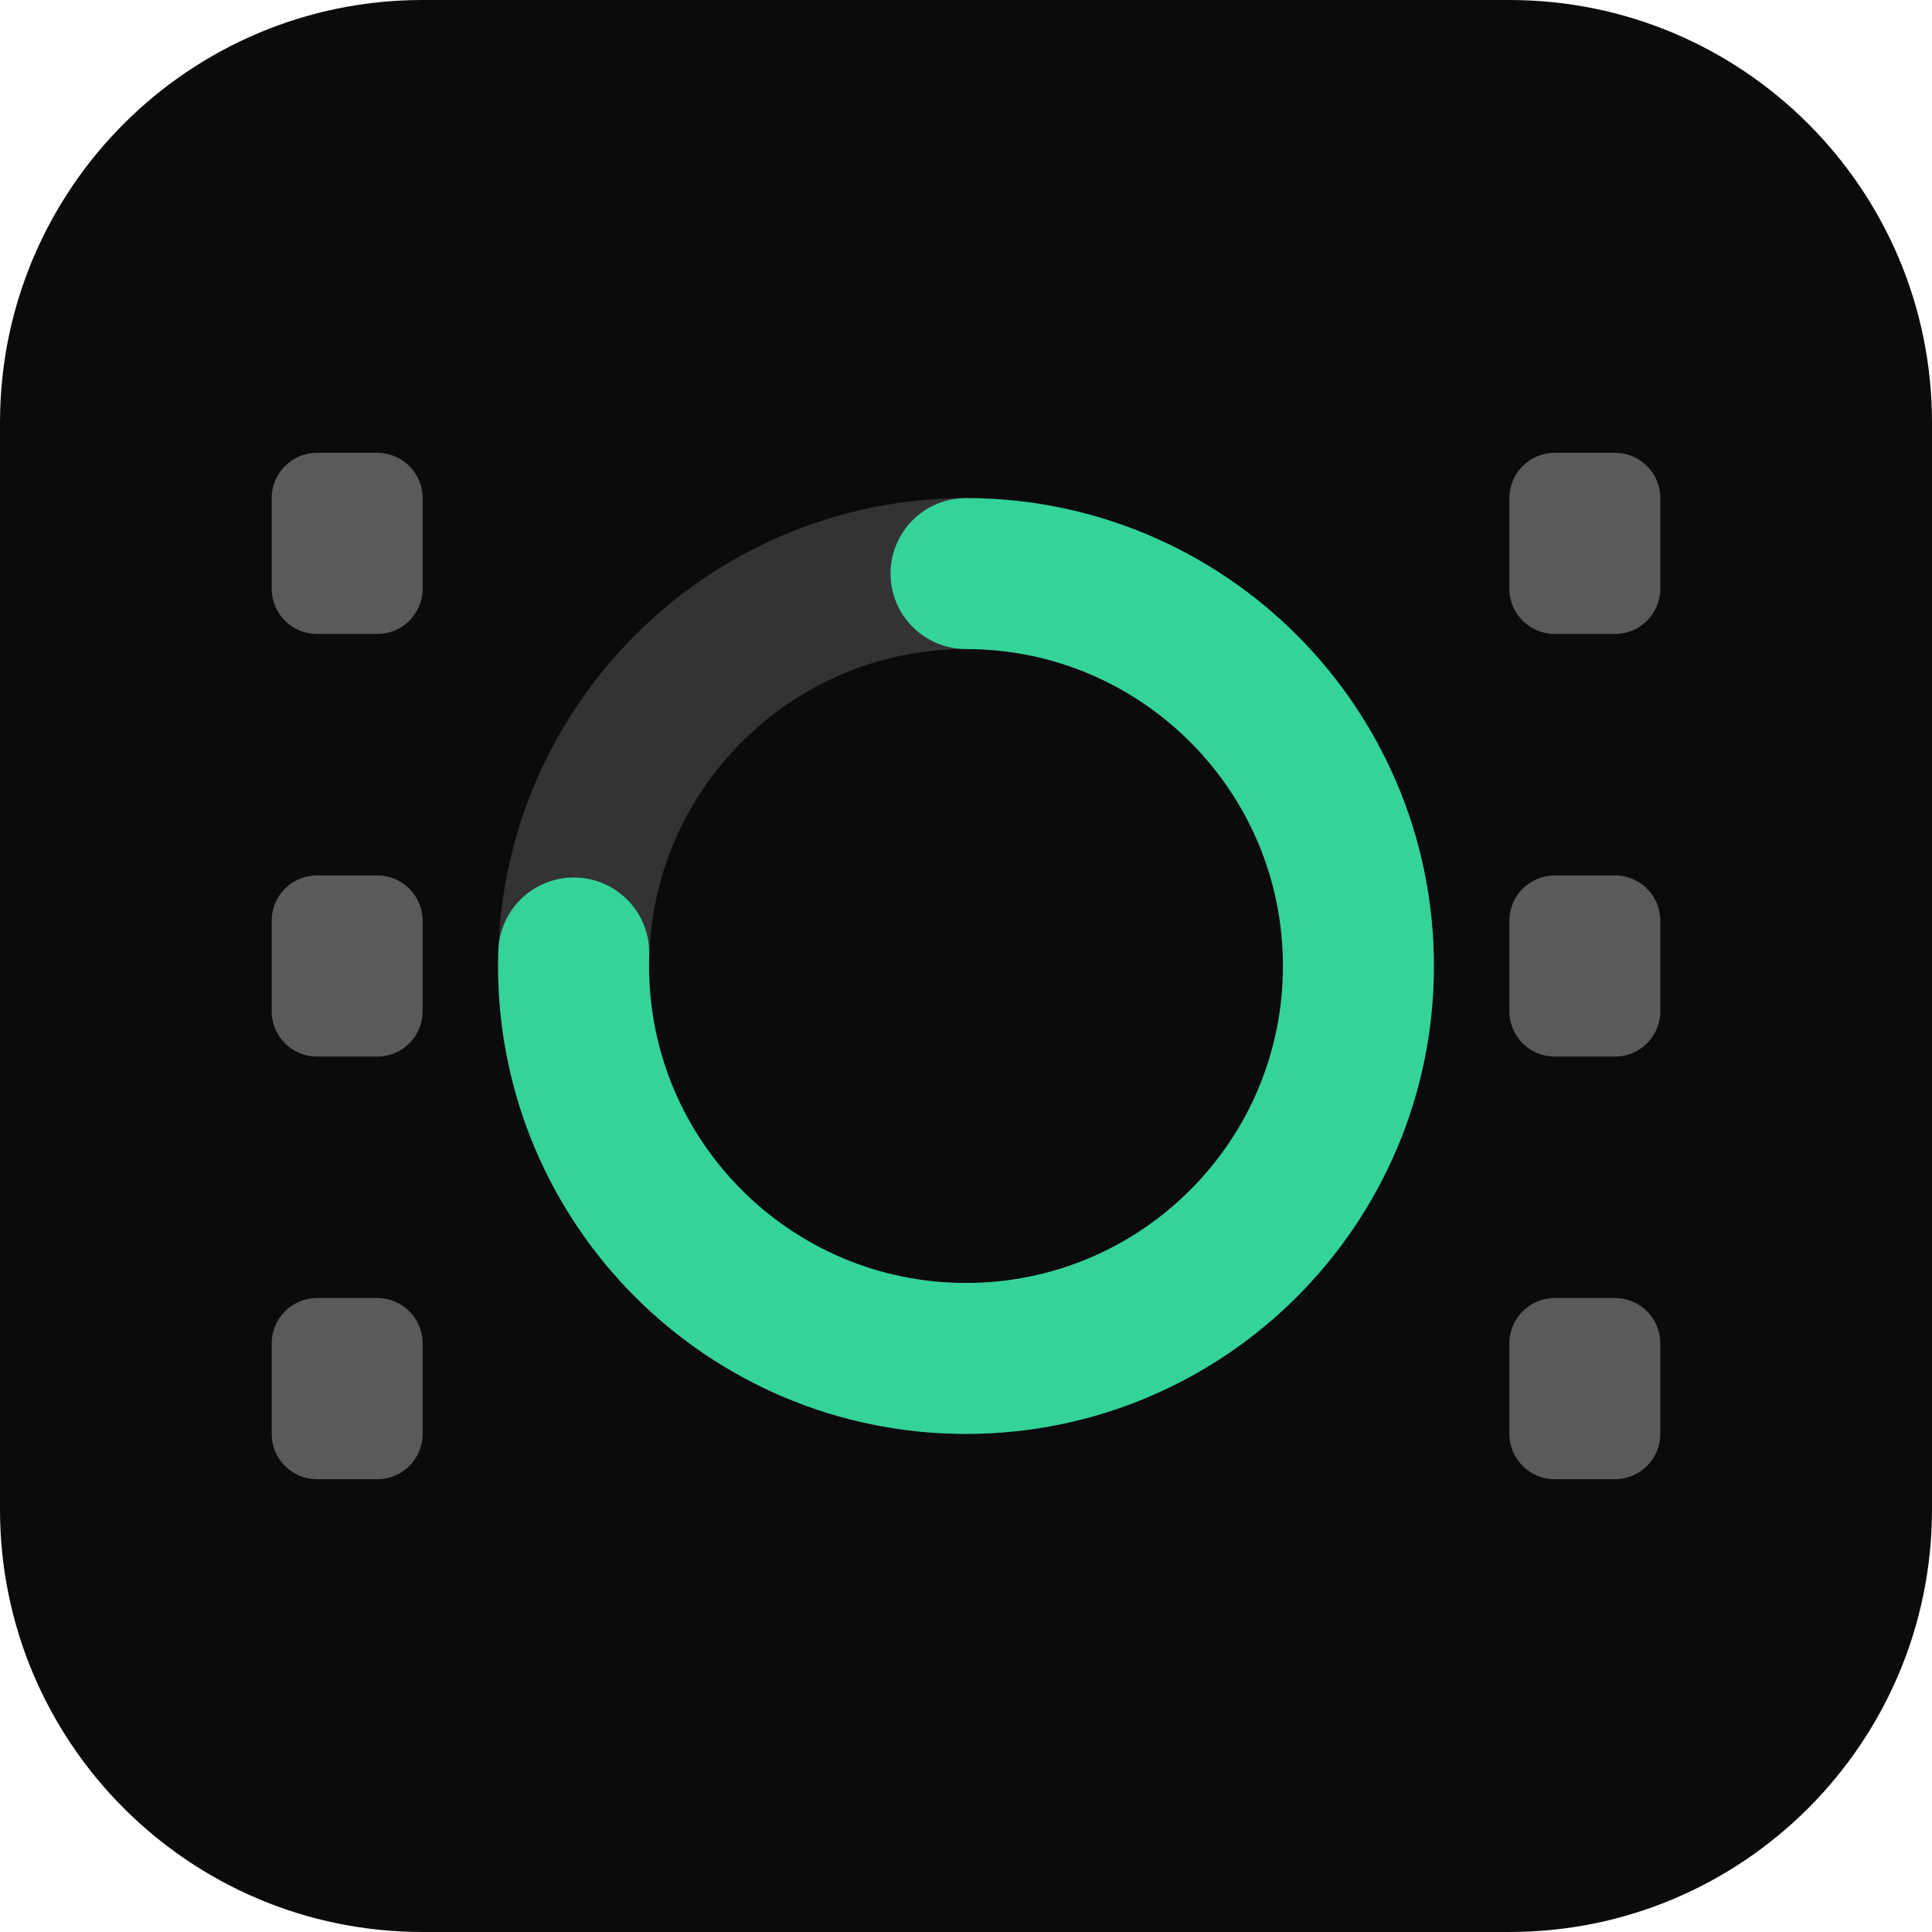
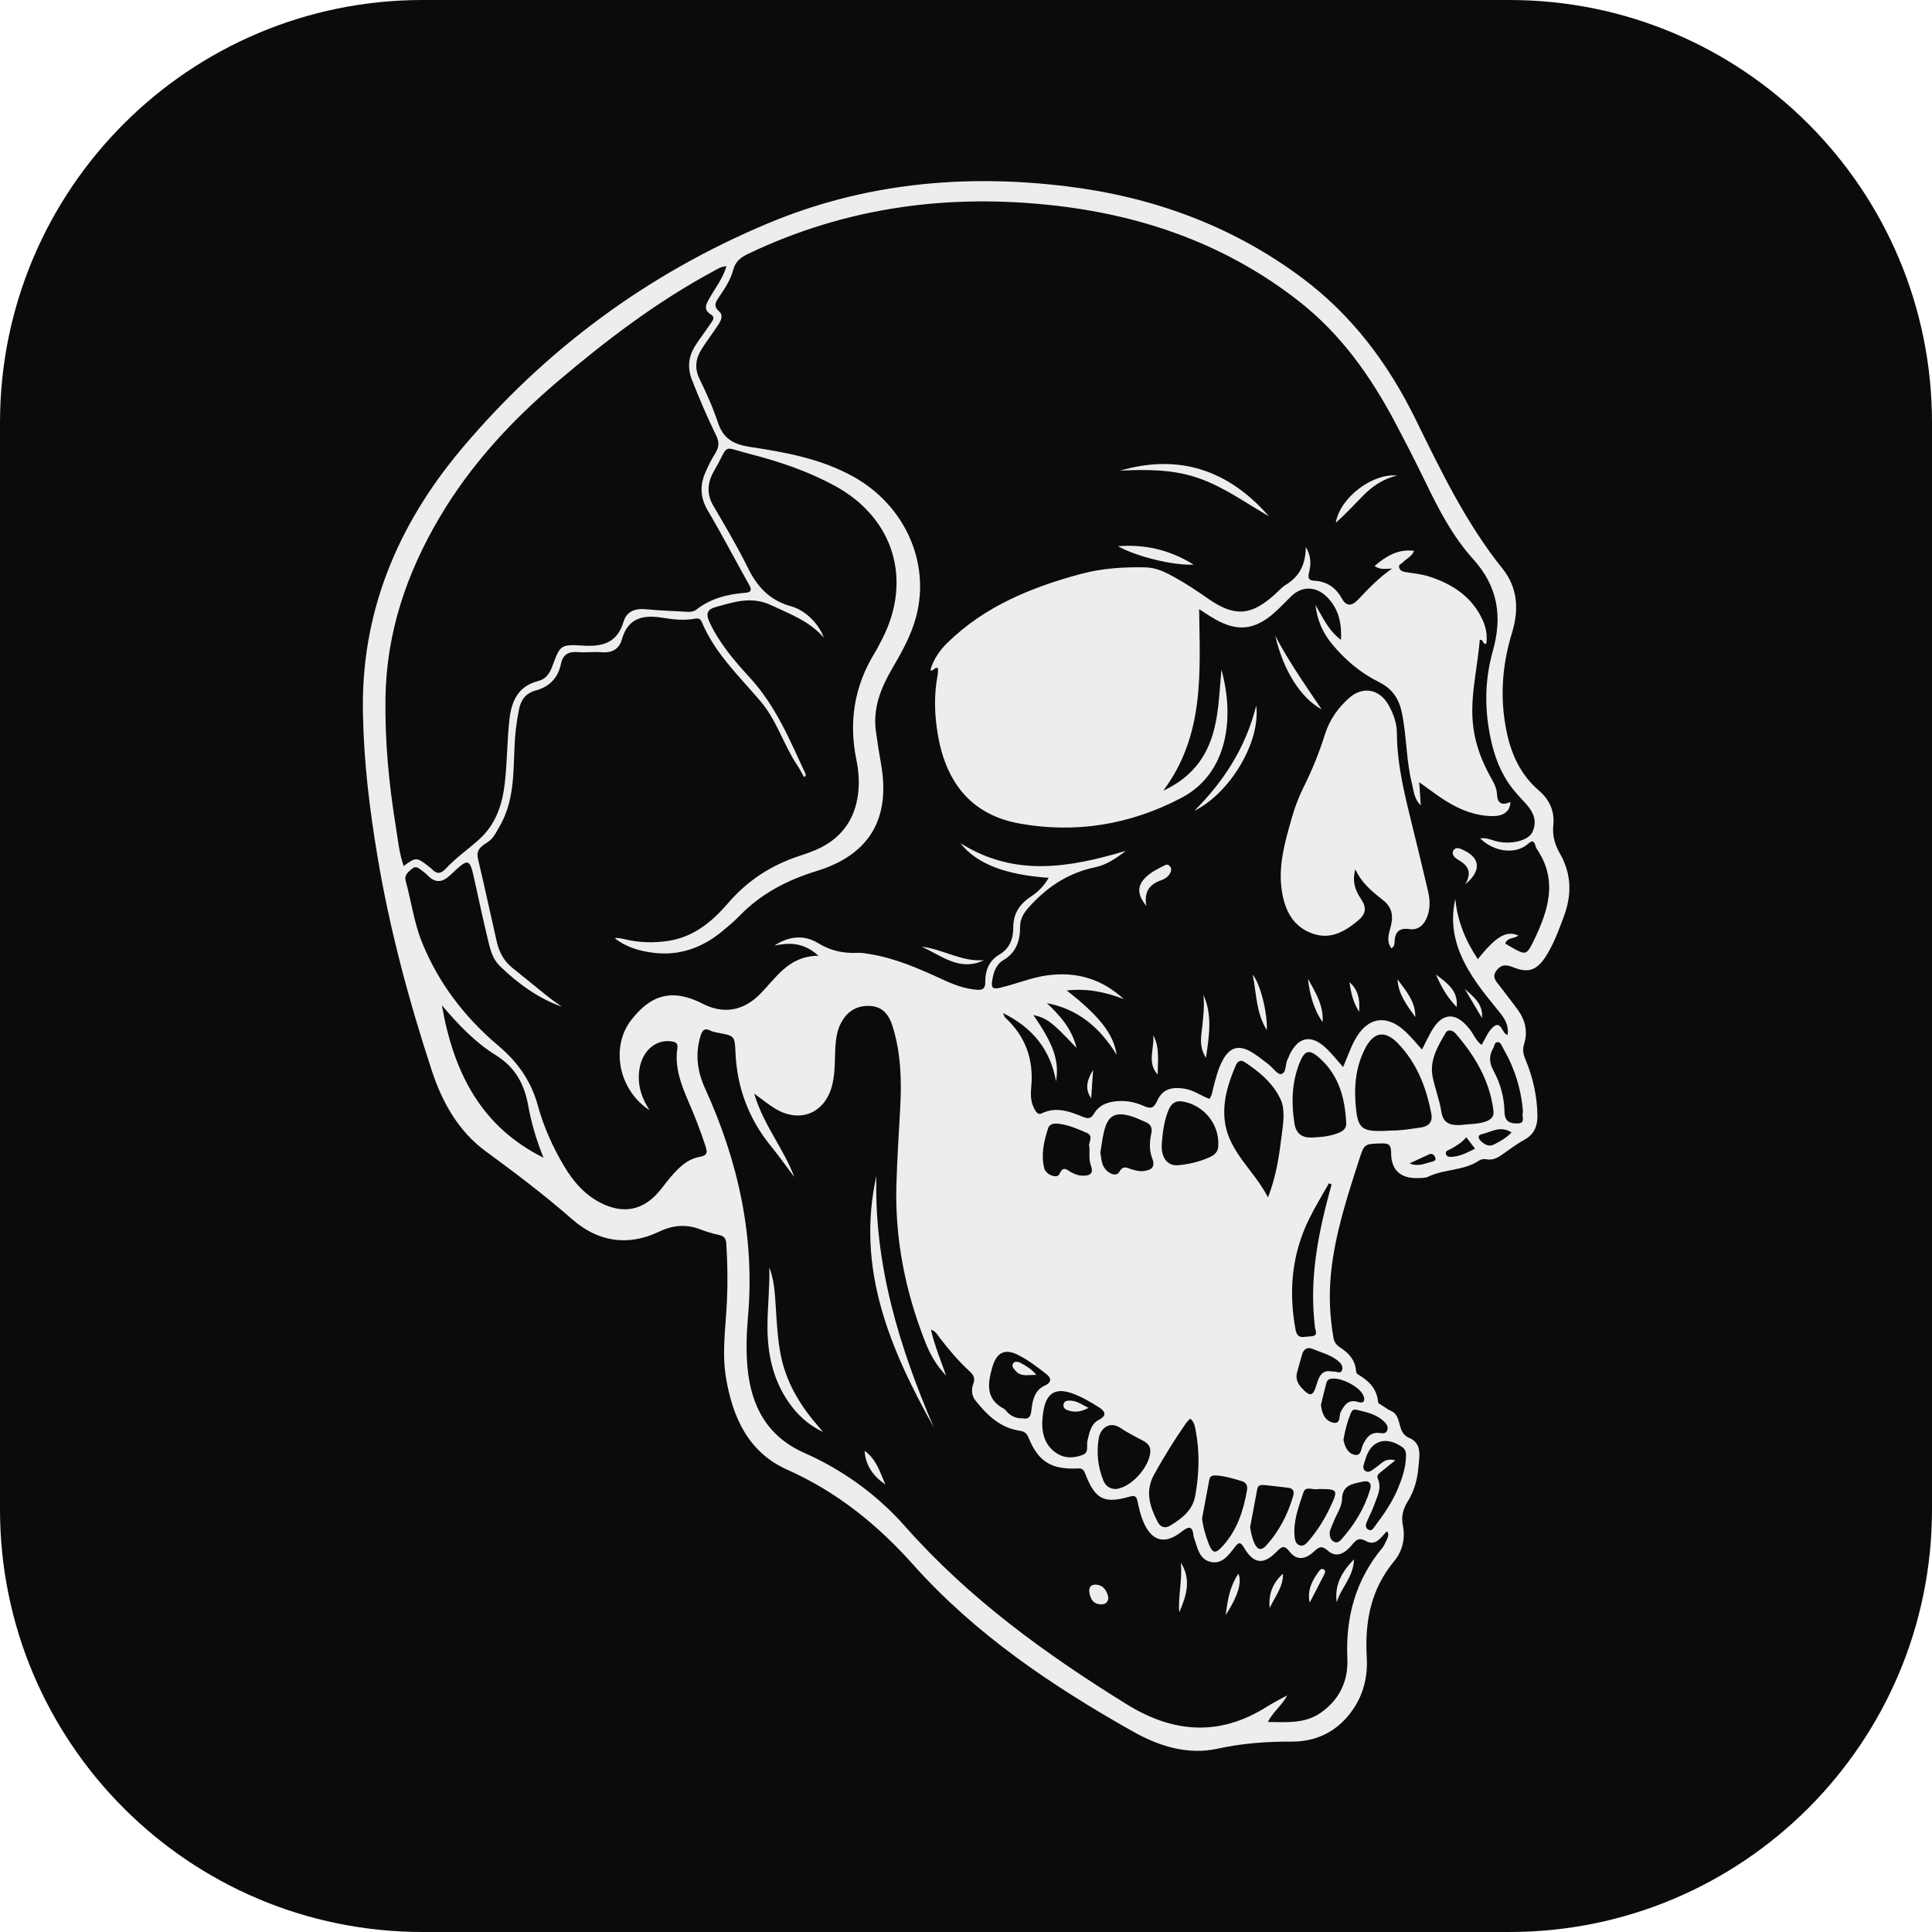
<svg xmlns="http://www.w3.org/2000/svg" viewBox="0 0 64 64">
  <rect width="64" height="64" rx="14" fill="#0b0b0d" />
-   <g fill="#ededf0" opacity="0.35">
-     <rect x="9" y="15" width="5" height="6" rx="1.5" />
-     <rect x="9" y="29" width="5" height="6" rx="1.5" />
-     <rect x="9" y="43" width="5" height="6" rx="1.5" />
-     <rect x="50" y="15" width="5" height="6" rx="1.5" />
-     <rect x="50" y="29" width="5" height="6" rx="1.5" />
-     <rect x="50" y="43" width="5" height="6" rx="1.5" />
-   </g>
-   <circle cx="32" cy="32" r="13" fill="none" stroke="#ededf0" stroke-opacity="0.18" stroke-width="5" />
-   <circle cx="32" cy="32" r="13" fill="none" stroke="#34d399" stroke-width="5" stroke-linecap="round" stroke-dasharray="81.7" stroke-dashoffset="20" transform="rotate(-90 32 32)" />
+   <path transform="translate(12.02 6) scale(0.12037)" fill="#ededf0" d="M.044,147.214c-.795-28.085,9.341-52.351,27.024-73.409,23.063-27.469,51.317-48.334,84.473-62.205C137.856.589,165.361-2.015,193.526,1.407c23.658,2.877,45.417,10.752,64.682,25.022,13.861,10.269,23.891,23.625,31.447,38.989,7.04,14.32,13.928,28.713,24.024,41.284,4.157,5.178,4.503,11.314,2.591,17.536-2.76,8.986-3.419,18.018-1.5,27.286,1.31,6.332,3.891,11.872,8.81,16.116,3.03,2.617,4.446,5.733,4.031,9.704-.289,2.773.472,5.344,1.822,7.695,3.249,5.67,3.306,11.44,1.041,17.453-1.47,3.901-2.87,7.825-5.208,11.304-2.281,3.395-4.673,4.14-8.437,2.65-1.783-.705-3.312-1.134-4.766.695-1.517,1.909-.166,3.08.838,4.403,1.679,2.211,3.412,4.383,5.028,6.638,2.019,2.82,2.71,5.986,1.643,9.308-.509,1.583-.183,2.88.396,4.27,2.042,4.899,3.186,9.993,3.276,15.311.047,2.85-.772,5.181-3.499,6.688-2.162,1.194-4.154,2.7-6.182,4.124-1.337.938-2.667,1.643-4.41,1.304-.622-.123-1.46.013-1.979.363-4.237,2.85-9.541,2.291-13.997,4.443-.762.369-1.749.332-2.634.369-4.925.193-7.569-2.102-7.563-6.994.003-2.198-.705-2.604-2.697-2.541-4.679.143-4.669.05-6.119,4.546-3.315,10.276-6.678,20.535-7.748,31.374-.582,5.873-.316,11.676.682,17.479.226,1.32.812,2.092,1.889,2.78,2.235,1.433,3.974,3.286,4.303,6.099.056.489.07.998.575,1.29,2.946,1.726,5.211,3.917,5.53,7.599.033.399.828.762,1.31,1.081.742.492,1.476,1.018,2.281,1.38,3.173,1.423,1.403,5.93,4.978,7.416,3.738,1.556,2.75,5.341,2.488,8.414-.273,3.166-1.164,6.262-2.847,8.992-1.304,2.112-1.906,4.127-1.387,6.684.722,3.548-.11,7.077-2.398,9.83-6.442,7.752-8.108,16.698-7.542,26.435.299,5.135-.808,10.053-3.811,14.406-4.101,5.94-9.874,8.863-16.947,8.823-6.867-.037-13.575.472-20.333,1.952-8.331,1.826-16.295-.795-23.409-4.815-22.182-12.531-43.233-26.671-60.363-45.88-9.82-11.014-21.011-20.03-34.632-26.099-10.722-4.779-15.028-14.42-16.854-25.361-1.154-6.921-.07-13.868.259-20.788.256-5.368.173-10.702-.166-16.056-.093-1.437-.595-2.078-1.982-2.381-1.736-.379-3.462-.878-5.115-1.523-3.944-1.54-7.656-1.194-11.463.632-8.64,4.144-16.901,2.667-23.821-3.402-7.625-6.688-15.657-12.754-23.818-18.733-7.519-5.51-11.979-13.482-14.832-22.168-6.362-19.385-11.646-39.056-15.005-59.225C1.867,172.87.3,160.103.044,147.214h0ZM209.994,184.298c-2.916,2.265-5.554,3.921-8.387,4.51-7.057,1.47-12.654,4.992-17.546,10.176-1.806,1.915-3.192,3.565-3.189,6.315,0,3.721-1.031,6.987-4.583,9.072-2.109,1.237-2.773,3.499-3.119,5.836-.256,1.733.153,2.238,2.039,1.816,4.446-.998,8.666-2.85,13.209-3.459,8.008-1.074,15.025,1.018,20.988,6.548-4.938-1.899-9.957-3.02-15.69-2.374,9.032,7.064,12.903,12.012,13.741,17.722-4.609-7.549-10.645-12.594-19.202-14.247,3.578,3.439,6.881,7.007,8.151,12.341-6.754-7.173-8.091-8.184-11.902-9.079,5.64,8.148,7.17,12.544,6.272,18.281-1.576-8.71-6.382-14.732-14.609-18.81.363.765.416,1.061.592,1.224,5.554,5.141,7.888,11.47,7.193,18.996-.183,1.969-.233,4.001.705,5.84.426.838.981,2.108,2.155,1.546,4.057-1.935,7.755-.509,11.447.994,1.3.529,2.142.482,2.913-.848,1.164-2.009,3.036-3.02,5.334-3.372,2.94-.449,5.743-.017,8.417,1.194,1.676.758,2.681.791,3.598-1.254,1.453-3.242,3.698-4.027,7.326-3.548,2.644.349,4.732,1.952,7.13,2.857.678-.855.762-1.842,1.004-2.783.715-2.78,1.367-5.594,2.797-8.121,1.772-3.136,4.054-3.951,7.207-2.295,1.822.958,3.445,2.315,5.105,3.565,1.26.948,2.644,3,3.605,2.8,1.616-.336,1.051-2.853,1.892-4.253.203-.336.286-.738.459-1.094,2.404-4.902,5.883-5.627,9.907-1.906,1.716,1.586,3.156,3.475,4.819,5.331,1.107-2.601,1.965-5.111,3.203-7.419,3.439-6.415,8.81-7.253,14.047-2.255,1.556,1.483,2.923,3.163,4.459,4.842.871-1.703,1.636-3.312,2.497-4.862,3.003-5.401,6.758-5.64,10.605-.758,1.121,1.423,1.763,3.239,3.302,4.363,1.014-1.689,1.676-3.462,2.893-4.679,2.524-2.521,2.527,1.47,4.26,1.942.482-3.222-1.417-5.304-3.113-7.379-3.708-4.539-7.36-9.095-9.707-14.543-2.152-4.998-2.797-10.13-1.57-15.53.575,6.086,2.793,11.473,6.199,16.581,5.028-6.315,7.825-7.925,11.137-6.525-1.024.968-2.986.432-3.595,2.238.665.389,1.25.742,1.842,1.077,3.768,2.142,4.081,2.095,5.966-1.802,4.004-8.277,6.777-16.628.908-25.278-.216-.319-.336-.718-.452-1.097-.379-1.254-.968-1.26-1.879-.439-3.565,3.222-9.598,2.245-13.282-1.41,1.832-.286,3.332.575,4.919.898,3.878.788,8.394-.329,9.471-2.674,1.653-3.595-.299-6.265-2.684-8.723-.552-.569-1.068-1.174-1.596-1.766-3.525-3.931-5.63-8.553-6.867-13.655-2.072-8.56-2.165-17.12.22-25.587,2.667-9.475,1.506-17.739-5.404-25.364-5.59-6.169-9.471-13.651-13.11-21.177-2.67-5.527-5.487-10.988-8.354-16.415-6.777-12.837-15.075-24.49-26.655-33.505-19.541-15.218-41.919-23.252-66.329-26.116-29.521-3.462-57.922.269-84.929,13.139-2.085.994-3.618,2.069-4.24,4.46-.702,2.697-2.262,5.055-3.821,7.36-.918,1.357-1.846,2.518-.083,4.071,1.287,1.134.499,2.614-.276,3.791-1.414,2.155-2.983,4.207-4.38,6.372-1.709,2.644-2.225,5.334-.735,8.404,1.899,3.914,3.711,7.915,5.075,12.039,1.476,4.463,4.336,6.036,8.856,6.714,9.781,1.47,19.551,3.253,28.404,8.168,14.117,7.838,21.251,23.545,17.303,38.514-1.377,5.224-4.027,9.894-6.721,14.52-3.056,5.251-5.195,10.718-4.373,16.941.402,3.043.888,6.079,1.423,9.105,2.657,14.995-3.136,24.972-17.682,29.448-8.148,2.504-15.374,6.245-21.317,12.401-1.443,1.493-3.056,2.837-4.659,4.164-5.524,4.563-11.802,6.847-19.019,5.946-3.844-.479-7.519-1.546-10.629-4.034.945-.096,1.796.086,2.647.289,4.004.961,8.038,1.094,12.108.476,7.017-1.067,12.089-5.311,16.485-10.419,5.264-6.119,11.696-10.323,19.302-12.863,2.065-.688,4.157-1.377,6.093-2.348,6.023-3.026,9.448-7.955,10.329-14.656.419-3.186.206-6.365-.429-9.468-2.155-10.492-.615-20.306,5.002-29.458.725-1.181,1.34-2.431,1.982-3.662,8.537-16.415,3.329-33.532-12.953-42.375-7.27-3.948-15.065-6.625-23.036-8.667-8.517-2.182-5.707-3.073-10.11,4.44-1.766,3.013-2.275,6.259-.332,9.604,3.286,5.654,6.661,11.28,9.538,17.143,2.587,5.271,6.023,9.002,11.892,10.635,4.177,1.161,7.759,5.002,9.045,8.663-3.884-4.556-9.245-6.478-14.436-8.932-5.54-2.617-10.409-.858-15.487.532-1.929.529-2.684,1.656-1.586,4.014,2.727,5.88,6.877,10.728,11.137,15.357,7.09,7.709,10.984,17.103,15.264,26.349.146.319.316.692-.343,1.008-.632-1.101-1.204-2.248-1.912-3.306-3.731-5.597-5.55-12.212-10.023-17.489-5.866-6.927-12.627-13.259-16.212-21.902-.352-.855-.954-1.044-1.916-.868-2.863.526-5.753.253-8.587-.219-5.387-.895-9.757-.243-11.5,5.986-.715,2.551-2.684,3.715-5.507,3.462-2.165-.193-4.373.143-6.542-.03-2.567-.206-4.15.565-4.702,3.253-.792,3.828-3.146,6.292-6.95,7.306-2.724.725-4.104,2.627-4.603,5.268-.332,1.749-.632,3.508-.838,5.278-1.058,9.052.429,18.49-4.553,26.954-.965,1.639-1.616,3.229-3.309,4.3-1.553.981-3.169,1.989-2.584,4.463,1.806,7.612,3.439,15.268,5.184,22.897.658,2.87,1.989,5.358,4.37,7.237,3.189,2.521,6.305,5.135,9.485,7.669,1.3,1.038,2.681,1.975,4.024,2.96-6.621-2.388-12.095-6.418-17.033-11.191-1.925-1.859-2.611-4.43-3.212-6.934-1.27-5.294-2.438-10.612-3.595-15.929-1.526-7.02-1.593-7.12-6.788-2.208-2.308,2.182-4.2,2.275-6.345.053-.412-.426-.885-.802-1.364-1.151-.858-.622-1.716-1.583-2.863-.602-1.027.875-2.208,1.673-1.729,3.412,1.52,5.534,2.258,11.297,4.4,16.645,4.556,11.37,11.826,20.838,21.141,28.693,5.248,4.423,8.946,9.651,10.778,16.325,1.633,5.94,4.154,11.56,7.316,16.857,2.637,4.416,5.966,8.168,10.755,10.369,5.637,2.591,10.688,1.613,14.839-2.936,1.267-1.39,2.335-2.96,3.555-4.393,2.212-2.601,4.643-5.078,8.121-5.693,2.298-.406,2.075-1.39,1.553-3.023-1.364-4.253-3.01-8.384-4.779-12.481-1.979-4.573-3.698-9.242-2.94-14.373.203-1.374-.393-1.706-1.566-1.889-4.23-.652-7.951,2.428-8.813,7.35-.682,3.894.146,7.526,2.7,11.566-8.597-5.627-10.665-17.409-5.085-24.706,5.63-7.366,11.656-8.743,19.844-4.539,5.311,2.727,10.728,2.098,15.314-2.345,4.676-4.529,7.951-10.828,16.442-10.908-4.167-3.758-8.058-3.638-12.125-2.794,3.898-2.571,8.124-3.086,11.989-.698,3.502,2.162,7.04,2.883,10.984,2.694,1.074-.05,2.171.163,3.246.336,7.127,1.144,13.648,4.037,20.133,7.027,2.983,1.377,6.016,2.524,9.338,2.804,1.64.136,2.365-.349,2.341-2.088-.047-3.159,1.021-5.906,3.844-7.572,2.93-1.726,3.871-4.423,3.864-7.499,0-3.891,1.802-6.498,4.945-8.553,1.925-1.26,3.552-2.936,4.799-5.098-11.882-.828-19.8-3.825-24.31-9.551,14.982,9.425,29.944,6.761,45.56,2.122h.002ZM118.724,274.058c-2.118-2.813-4.147-5.697-6.372-8.424-6.176-7.562-9.405-16.182-9.81-25.93-.19-4.51-.306-4.496-4.895-5.344-.678-.126-1.387-.266-1.989-.575-1.63-.845-2.275-.01-2.71,1.403-1.54,4.985-.931,9.761,1.211,14.456,9.115,20.01,13.781,40.848,11.823,62.963-.402,4.533-.542,9.116-.146,13.678.931,10.738,5.374,19.155,15.677,23.721,10.685,4.736,20.04,11.533,27.699,20.196,17.559,19.867,38.666,35.148,61.015,48.986,12.803,7.925,25.564,8.889,38.58.649,1.792-1.134,3.708-2.072,5.567-3.103-1.33,2.7-3.831,4.366-5.298,7.313,5.241.053,10.09.505,14.42-2.461,5.301-3.635,7.719-8.843,7.443-15.038-.512-11.38,2.285-21.573,9.621-30.413.496-.595.792-1.363,1.141-2.072.373-.758.818-1.53.173-2.527-1.703,1.573-2.98,4.283-5.883,2.684-1.686-.928-2.527-.449-3.645.925-2.441,3-4.669,3.631-6.814,1.733-1.666-1.473-2.431-.991-3.798.279-2.508,2.335-4.832,2.378-6.691.02-1.393-1.766-2.055-1.556-3.488-.073-3.661,3.785-6.362,3.485-8.979-.904-.904-1.52-1.397-1.889-2.601-.299-1.676,2.215-3.515,4.825-6.681,4.09-3.106-.718-3.618-3.904-4.516-6.518-.063-.186-.136-.379-.156-.572-.296-2.88-1.27-2.813-3.389-1.151-4.599,3.608-8.224,2.537-10.482-2.92-.712-1.723-1.164-3.578-1.537-5.414-.276-1.36-.652-1.832-2.162-1.393-7.05,2.039-9.511.775-12.208-6.199-.409-1.054-.745-1.623-2.055-1.553-7.28.382-10.895-1.856-13.562-8.41-.509-1.254-1.097-1.763-2.501-1.969-5.364-.795-8.976-4.343-12.169-8.357-1.054-1.324-1.121-3.099-.559-4.569.648-1.693-.093-2.574-1.161-3.555-3.073-2.837-5.75-6.023-8.277-9.345-.529-.698-.931-1.59-2.221-1.962,1.074,4.553,2.743,8.533,4.17,12.607-2.584-2.647-4.373-5.777-5.703-9.149-5.484-13.888-8.384-28.277-7.975-43.243.196-7.137.672-14.267,1.058-21.397.409-7.566.173-15.078-2.118-22.371-.938-2.98-2.634-5.387-6.189-5.557-3.655-.173-6.285,1.47-7.975,4.656-.845,1.593-1.241,3.309-1.433,5.111-.426,3.941-.033,7.938-.968,11.842-1.889,7.862-8.849,10.838-15.783,6.625-1.839-1.117-3.509-2.511-5.72-4.114,2.504,8.613,8.114,15.115,11.024,22.943h-.001ZM100.067,23.416c-1.573.093-2.454.768-3.399,1.274-15.63,8.397-29.654,19.059-43.129,30.505-12.707,10.795-23.884,22.903-32.414,37.333-9.086,15.371-14.649,31.749-14.905,49.784-.17,12.042.981,23.951,2.923,35.8.562,3.439.871,6.954,2.105,10.383,3.206-2.461,3.641-2.454,6.638-.07.389.309.808.589,1.144.948,1.3,1.39,2.451,1.264,3.731-.11,2.77-2.976,6.122-5.311,9.145-8.015,4.769-4.263,6.495-9.777,7.167-15.64.662-5.793.612-11.669,1.267-17.489.578-5.121,2.454-9.165,7.945-10.549,2.155-.545,3.142-2.145,3.878-4.117,2.125-5.69,2.188-6.019,8.258-5.63,5.537.353,9.574-.685,11.337-6.628.835-2.817,3.279-3.675,6.212-3.376,3.349.343,6.724.446,10.09.642,1.29.077,2.694.276,3.751-.552,3.997-3.126,8.637-4.24,13.552-4.633,1.52-.12,1.719-.778.971-2.115-3.825-6.827-7.433-13.778-11.413-20.509-2.022-3.415-2.208-6.704-.778-10.193.788-1.915,1.749-3.785,2.84-5.544,1.027-1.66,1.177-3.016.256-4.899-2.438-4.972-4.609-10.073-6.638-15.241-1.377-3.508-.978-6.581.945-9.588,1.28-2.002,2.75-3.881,4.067-5.86.512-.765,1.5-1.766.253-2.547-2.428-1.523-1.287-3.099-.339-4.775,1.537-2.73,3.535-5.224,4.543-8.59h-.001ZM282.825,261.288c2.424.043,5.364-.399,8.301-.841,2.225-.336,3.362-1.487,2.903-3.871-1.383-7.22-3.971-13.881-9.159-19.272-3.578-3.721-6.714-3.199-9.072,1.457-2.291,4.523-2.986,9.322-2.644,14.393.525,7.818,1.31,8.643,9.671,8.134h0ZM249.106,279.675c2.355-6.116,3.086-11.696,3.788-17.257.409-3.232.968-6.881-.319-9.691-2.015-4.406-5.85-7.646-9.97-10.323-1.171-.762-1.959-.013-2.365.935-2.162,5.032-3.784,10.243-2.97,15.777,1.184,8.101,7.888,13.023,11.836,20.559ZM21.746,226.809c3.279,18.647,10.795,33.389,27.985,41.959-1.965-4.789-3.365-9.588-4.26-14.52-1.047-5.793-3.585-10.422-8.859-13.688-5.54-3.432-10.116-8.151-14.865-13.751h0ZM302.356,259.755c1.746-.289,4.15-.146,6.455-.888,1.487-.479,2.551-1.277,2.348-2.943-1.008-8.281-5.038-15.115-10.376-21.284-.778-.901-2.135-1.39-2.813-.219-2.162,3.735-4.486,7.542-3.548,12.152.648,3.193,1.882,6.279,2.378,9.488.482,3.129,2.251,3.898,5.557,3.695h0ZM261.378,263.197c2.478-.11,4.925-.336,7.256-1.32,1.211-.509,2.059-1.211,1.992-2.614-.323-6.811-1.955-13.083-7.276-17.878-2.83-2.547-4.14-2.318-5.58,1.314-2.135,5.391-2.285,10.971-1.387,16.645.466,2.936,2.232,3.997,4.995,3.854h0ZM227.693,340.563c-.412.442-.861.828-1.187,1.297-3.156,4.569-6.099,9.268-8.776,14.14-2.517,4.576-1.157,8.796.991,12.97.772,1.5,2.068,1.896,3.488,1.031,3.189-1.939,6.136-4.197,6.857-8.161,1.097-5.993,1.277-12.019.126-18.041-.223-1.157-.379-2.348-1.5-3.236h0ZM219.848,265.189c-.136,3.522,1.517,5.906,4.563,5.637,2.953-.259,5.853-.974,8.577-2.182,1.181-.522,2.255-1.3,2.398-2.783.525-5.531-3.123-10.762-8.57-12.305-2.873-.815-4.277-.14-5.318,2.66-1.008,2.704-1.397,5.54-1.649,8.972h0ZM186.965,341.418c-.11,4.23,1.393,7.117,4.204,8.823,2.208,1.34,4.566,1.171,6.867.329,1.902-.695,1.047-2.544,1.37-3.881.535-2.232.918-4.656,3.146-5.79,2.517-1.277,1.47-2.541.06-3.425-2.411-1.516-4.925-3.02-7.602-3.931-4.53-1.546-6.944.15-7.712,4.912-.203,1.267-.289,2.551-.332,2.963h0ZM266.596,276.124c-.243-.11-.482-.223-.725-.332-1.822,3.253-3.788,6.432-5.434,9.771-4.769,9.674-5.71,19.837-3.778,30.399.539,2.943,2.198,2.009,4.024,1.969,2.471-.05,1.45-1.543,1.323-2.607-.785-6.638-.602-13.236.336-19.854.921-6.558,2.488-12.97,4.254-19.345h0ZM202.957,267.384c.2,1.114.273,2.115.569,3.043.775,2.424,3.708,3.881,4.616,2.288,1.197-2.102,2.291-1.041,3.608-.705.945.24,1.952.552,2.887.446,2.019-.229,3.655-.805,2.587-3.558-.831-2.145-.745-4.5-.256-6.734.369-1.679-.143-2.654-1.649-3.262-1.277-.516-2.514-1.167-3.828-1.553-4.513-1.33-6.478-.209-7.546,4.32-.455,1.912-.678,3.881-.988,5.717h0ZM181.487,340.48c1.846.382,2.331-.542,2.508-2.261.276-2.684.891-5.464,3.628-6.721,2.258-1.034,1.693-2.251.409-3.246-2.481-1.925-5.022-3.891-7.818-5.268-3.745-1.842-5.886-.439-7.007,3.505-1.29,4.539-1.809,8.67,3.206,11.36.416.223.688.702,1.047,1.041,1.121,1.074,2.441,1.656,4.027,1.59h0ZM207.327,359.938c.213-.043.502-.093.788-.163,3.884-.938,8.254-6.016,8.6-9.993.129-1.483-.662-2.398-1.879-3.069-2.068-1.141-4.233-2.148-6.169-3.482-3.149-2.168-5.69.003-6.149,2.754-.658,3.957-.24,7.882,1.277,11.623.602,1.47,1.759,2.355,3.532,2.331h0ZM230.955,368.026c.253,2.311.941,4.686,1.836,6.987,1.058,2.717,1.846,2.82,3.871.589,3.944-4.34,5.657-9.661,6.658-15.288.223-1.25-.19-2.185-1.433-2.551-2.271-.668-4.536-1.387-6.927-1.546-.968-.063-1.792-.03-2.012,1.167-.648,3.495-1.307,6.984-1.992,10.642h0ZM199.964,265.841c-.562-1.067,1.414-2.963-.745-3.914-2.338-1.031-4.706-2.059-7.26-2.451-1.3-.2-2.887-.283-3.359,1.151-1.174,3.562-1.999,7.263-1.088,11.014.449,1.852,3.588,2.96,4.167,1.636,1.124-2.577,2.192-1.018,3.412-.419.881.432,1.776.812,2.804.848,2.078.073,3.352-.432,2.438-2.883-.569-1.523-.299-3.126-.369-4.982h0ZM284.122,352.067c-1.576,1.264-2.72,2.155-3.834,3.086-.592.495-1.403.978-.974,1.935,1.161,2.591-.146,4.845-.954,7.137-.592,1.676-1.437,3.259-2.125,4.902-.332.798-.306,1.626.585,2.045.858.402,1.241-.386,1.633-.908,2.497-3.336,4.885-6.738,6.472-10.629,1.088-2.667,2.015-5.381,2.138-8.294.047-1.084.08-2.172-1.001-2.927-4.556-3.186-8.716-1.819-10.17,3.399-.283,1.011-1.004,2.351-.126,3.063,1.118.908,2.162-.326,3.123-.954,1.41-.921,2.458-2.681,5.234-1.856h0ZM244.178,370.444c.236,1.536.555,3.08,1.241,4.536.812,1.723,1.869,1.942,3.159.532,3.612-3.954,5.976-8.597,7.463-13.715.336-1.161,0-2.015-1.27-2.188-2.255-.309-4.523-.529-6.788-.772-.855-.09-1.64.063-1.832,1.064-.672,3.495-1.314,6.997-1.972,10.542h0ZM262.931,359.938c-1.227.392-3.462-.961-4.071.891-1.29,3.914-2.843,7.862-2.448,12.135.09.971.279,2.075,1.367,2.454,1.137.396,1.876-.489,2.508-1.221,2.414-2.79,4.353-5.903,5.916-9.239,2.285-4.872,2.178-5.008-3.272-5.022h0ZM319.276,256.23c-.469-6.382-2.338-12.175-5.451-17.572-.386-.665-.642-1.696-1.487-1.716-.941-.02-.918,1.117-1.29,1.763-1.204,2.069-1.061,4.001.117,6.139,1.936,3.512,2.957,7.403,3.026,11.387.05,2.79,1.819,3.159,3.685,3.103,2.288-.067.881-2.148,1.4-3.103h0ZM266.12,371.478c-.14,1.473.136,2.384,1.104,2.946.881.509,1.573-.057,2.078-.629,3.582-4.031,6.355-8.55,7.905-13.738.475-1.596-.22-2.587-2.012-2.162-2.694.642-5.62.768-5.73,4.892-.053,2.035-1.467,4.037-2.271,6.049-.399,1.004-.815,2.005-1.074,2.641h0ZM266.835,327.627c1.011-.223,2.288.891,2.684-.542.309-1.117-.599-2.035-1.5-2.694-2.019-1.476-4.446-2.092-6.711-3.036-1.27-.529-2.348.007-2.773,1.403-.516,1.696-.974,3.409-1.443,5.118-.472,1.716.203,3.093,1.334,4.31,2.241,2.411,3.066,2.275,3.994-.848.702-2.351,1.483-4.393,4.416-3.711h0ZM269.862,346.397c.376,1.786,1.107,3.731,3.123,4.134,1.832.366,1.716-1.792,2.281-2.887.974-1.886,2.012-3.395,4.466-3.133.828.09,1.909.346,2.228-.865.256-.971-.319-1.716-.984-2.345-2.115-2.005-4.869-2.534-7.556-3.189-.845-.206-1.277.306-1.563,1.011-.931,2.301-1.556,4.686-1.995,7.273h0ZM263.666,336.772c.259,2.497,1.184,4.373,3.269,4.885,2.298.565,1.616-1.912,2.201-2.983,1.091-1.989,2.112-3.508,4.782-2.684,1.46.452,2.045-.279,1.423-1.786-1.024-2.487-6.389-5.168-9.042-4.586-.742.163-.994.635-1.141,1.171-.562,2.092-1.054,4.2-1.493,5.983ZM316.13,261.797c-3.13-1.989-5.61-.08-8.208.489-1.227.266-.915,1.211-.346,1.783.998,1.001,2.278,1.789,3.701,1.061,1.699-.871,3.415-1.799,4.852-3.332h0ZM303.663,263.121c-1.257,1.566-2.75,2.338-4.194,3.196-.595.356-1.769.495-1.357,1.543.339.865,1.37.682,2.128.599,2.078-.236,3.887-1.19,5.833-2.192-.831-1.088-1.54-2.012-2.411-3.146h0ZM288.036,270.331c2.551.991,4.27-.03,6.039-.429.569-.13,1.503-.363.988-1.377-.352-.692-.918-1.021-1.709-.655-1.59.735-3.173,1.47-5.318,2.461h0ZM253.968,111.115c-1.084.658-1.949,1.683-2.903,2.547-6.674,6.056-11.221,6.302-18.553,1.171-2.92-2.045-5.903-4.031-9.016-5.757-2.481-1.377-5.038-2.704-8.055-2.777-6.079-.146-12.092.246-17.981,1.842-13.535,3.668-26.295,8.853-36.551,18.876-2.201,2.152-3.884,4.603-4.746,7.606,1.004.303,1.114-.994,2.115-.602-.033.615.033,1.297-.103,1.949-1.054,5.531-.865,11.044.097,16.561,2.351,13.495,9.617,21.932,22.345,24.243,15.581,2.827,30.582.343,44.669-7.053,12.627-6.628,14.736-21.746,11.001-35.271-.662,6.94-.715,13.422-2.983,19.548-2.341,6.329-6.615,10.772-13.026,13.758,11.48-15.381,10.077-32.767,9.867-49.96,1.383.871,2.923,1.939,4.55,2.85,5.863,3.289,10.446,2.91,15.61-1.397,1.822-1.52,3.422-3.306,5.135-4.962,3.256-3.149,7.336-2.744,10.343.632,2.887,3.242,3.608,6.947,3.402,11.33-3.462-2.564-5.022-6.242-7.027-9.591.459,3.987,1.916,7.483,4.423,10.559,3.625,4.45,7.938,8.104,13.046,10.638,3.645,1.809,5.494,4.523,6.302,8.387,1.364,6.515,1.174,13.242,2.82,19.701.482,1.889.509,4.014,2.401,5.85-.153-2.278-.279-4.11-.432-6.375,2.664,1.889,4.902,3.638,7.299,5.138,3.914,2.448,8.144,4.15,12.837,4.19,3.219.027,4.869-1.387,4.965-3.881q-3.538,1.603-3.701-2.112c-.08-1.856-.994-3.395-1.863-4.955-2.032-3.655-3.552-7.453-4.353-11.616-1.699-8.806.798-17.296,1.47-25.886,1.041-.396.715,1.334,1.799,1.014.363-2.358-.097-4.569-1.064-6.658-2.92-6.299-8.241-9.741-14.566-11.809-2.145-.702-4.456-.904-6.701-1.27-.762-.123-1.34-.422-1.61-1.117-.363-.925.562-1.101,1.004-1.566.951-1.011,2.428-1.546,3.066-3.149-4.553-.552-7.725,1.53-10.884,4.17,1.526,1.117,2.983.755,4.822.712-3.755,2.624-6.538,5.58-9.332,8.533-1.576,1.666-3.159,2.112-4.486-.296-1.66-3.01-4.13-4.716-7.609-4.885-1.42-.07-1.792-.655-1.443-2.142.489-2.088.821-4.28-.868-7.147-.056,5.095-1.929,8.244-5.53,10.429h0ZM283.909,209.523c.133-2.687,1.047-4.124,4.194-3.675,2.421.346,4.054-1.257,4.865-3.555.785-2.222.725-4.5.203-6.741-1.32-5.683-2.7-11.35-4.084-17.017-2.138-8.74-4.459-17.436-4.513-26.545,0-2.773-.954-5.451-2.351-7.895-2.464-4.31-7.037-5.165-10.745-1.899-3.096,2.727-5.447,6.063-6.691,10.007-1.583,5.018-3.525,9.857-5.883,14.563-1.323,2.641-2.388,5.454-3.199,8.294-1.929,6.758-3.957,13.558-2.724,20.725.888,5.138,3.113,9.445,8.414,11.307,4.822,1.693,8.707-.502,12.261-3.395,2.514-2.049,2.697-3.738.871-6.412-1.633-2.391-2.241-4.909-1.387-7.898,1.599,3.578,4.42,6.009,7.363,8.271,2.411,1.856,3.163,3.974,2.488,7.004-.452,2.035-1.526,4.32.053,6.455.778-.386.835-1.018.865-1.593h0ZM208.415,79.675c7.34-.349,14.633-.376,21.693,2.105,6.984,2.454,12.897,6.821,19.245,10.446-11.181-12.747-24.709-17.266-40.938-12.551h0ZM228.84,173.287c9.844-4.882,18.287-19.026,17.017-28.936-2.933,11.699-9.006,20.898-17.017,28.936ZM207.796,100.477c5.061,2.817,15.208,5.364,20.841,5.058-6.781-4.177-13.489-5.617-20.841-5.058ZM267.753,94.032c2.634-2.338,5.025-4.925,7.489-7.443,2.597-2.654,5.597-4.673,9.355-5.55-6.758-.698-15.707,6.089-16.844,12.993ZM263.862,145.369c-4.473-6.621-9.065-13.173-12.777-20.269,2.238,9.564,7,17.14,12.777,20.269ZM219.708,192.399c.928-.323,1.779-.845,2.324-1.733.442-.718.672-1.4.033-2.152-.642-.745-1.237-.299-1.836,0-1.852.931-3.701,1.879-5.125,3.432-2.015,2.201-1.959,4.506.525,7.516-.738-4.084,1.021-5.989,4.09-7.064h-.013ZM302.998,184.149c-.908-.439-2.082-.984-2.74-.13-.842,1.091.11,2.132,1.051,2.67,2.561,1.47,4.19,3.222,2.065,6.844,4.516-3.768,4.147-7.2-.376-9.385h0ZM153.772,210.697c5.48,2.398,10.479,6.967,17.177,3.691-6.109.552-11.337-3.059-17.177-3.691ZM231.025,232.493c-.276,2.734-1.031,5.607,1.004,8.776.924-6.265,1.789-11.902-.728-17.353.363,2.923,0,5.733-.276,8.577h0ZM244.886,218.382c1.081,5.251.874,10.383,3.891,15.284.213-4.752-1.809-12.837-3.891-15.284ZM301.016,227.265c.512-4.549-2.773-6.661-5.694-8.926,1.433,3.339,3.159,6.405,5.694,8.926ZM264.128,231.435c.326-4.586-1.999-8.218-4.044-11.949.505,4.287,1.543,8.381,4.044,11.949ZM284.747,219.673c.203,4.13,2.637,7.2,4.892,10.383.086-4.293-2.594-7.243-4.892-10.383ZM217.52,235.037c.369,3.638-1.799,7.572,1.224,10.848,0-3.695.615-7.443-1.224-10.848ZM307.983,230.305c.412-3.794-2.328-5.846-4.752-8.018,1.586,2.674,3.169,5.347,4.752,8.018ZM271.511,220.477c.442,2.727.865,5.271,2.657,8.134.349-3.828-.545-6.402-2.657-8.134ZM200.965,244.595c-1.487,2.524-2.481,5.078-.522,7.788.173-2.597.349-5.195.522-7.788ZM141.328,273.767c-5.667,25.56,3.755,47.636,15.763,69.139-9.445-22.049-16.435-44.699-15.763-69.139ZM124.819,342.064c-4.792-5.567-8.377-11.759-9.82-19.046-.888-4.48-1.091-9.036-1.39-13.585-.229-3.528-.432-7.08-1.746-10.446.14,5.467-.512,10.885-.512,16.319.003,7.383,1.483,14.36,5.697,20.562,2.444,3.598,5.56,6.481,9.594,8.357-.605-.718-1.207-1.447-1.822-2.162h0ZM201.61,386.255c-1.44-.037-1.866.968-1.663,2.211.293,1.816,1.157,3.186,3.229,3.213,1.3.017,2.002-.685,1.975-2.012-.489-1.882-1.4-3.355-3.542-3.412ZM224.68,393.887c1.942-4.519,3.412-9.052.412-13.698.516,4.583-.785,9.119-.412,13.698ZM272.768,379.281c-3.552,3.638-5.394,7.247-4.749,11.882,1.024-3.921,4.606-6.881,4.749-11.882ZM138.082,349.43c.259,4.1,2.451,7.024,5.72,9.275-1.47-3.372-2.501-7.024-5.72-9.275ZM264.57,383.448c.209-.416.452-.978-.06-1.337-.658-.466-1.101.06-1.443.529-1.813,2.494-3.236,5.135-2.491,8.57,1.334-2.587,2.684-5.165,3.994-7.762h0ZM240.952,383.238c-2.241,3.299-2.96,6.907-3.492,11.4,3.382-5.268,4.523-9.059,3.492-11.4ZM253.217,383.248c-2.784,2.487-4.057,5.607-3.645,9.451,1.377-3.069,3.741-5.777,3.645-9.451ZM194.975,335.626c-.871-.057-1.969-.093-2.155,1.054-.183,1.124.868,1.53,1.69,1.749,1.676.449,3.326.2,5.181-.821-1.799-.904-3.089-1.876-4.716-1.982h0ZM181.041,325.253c-.662-.363-1.663-.615-2.132.19-.449.772.299,1.463.798,2.032,1.463,1.669,3.326.988,5.65,1.067-1.437-1.746-2.903-2.511-4.317-3.289Z" />
</svg>
